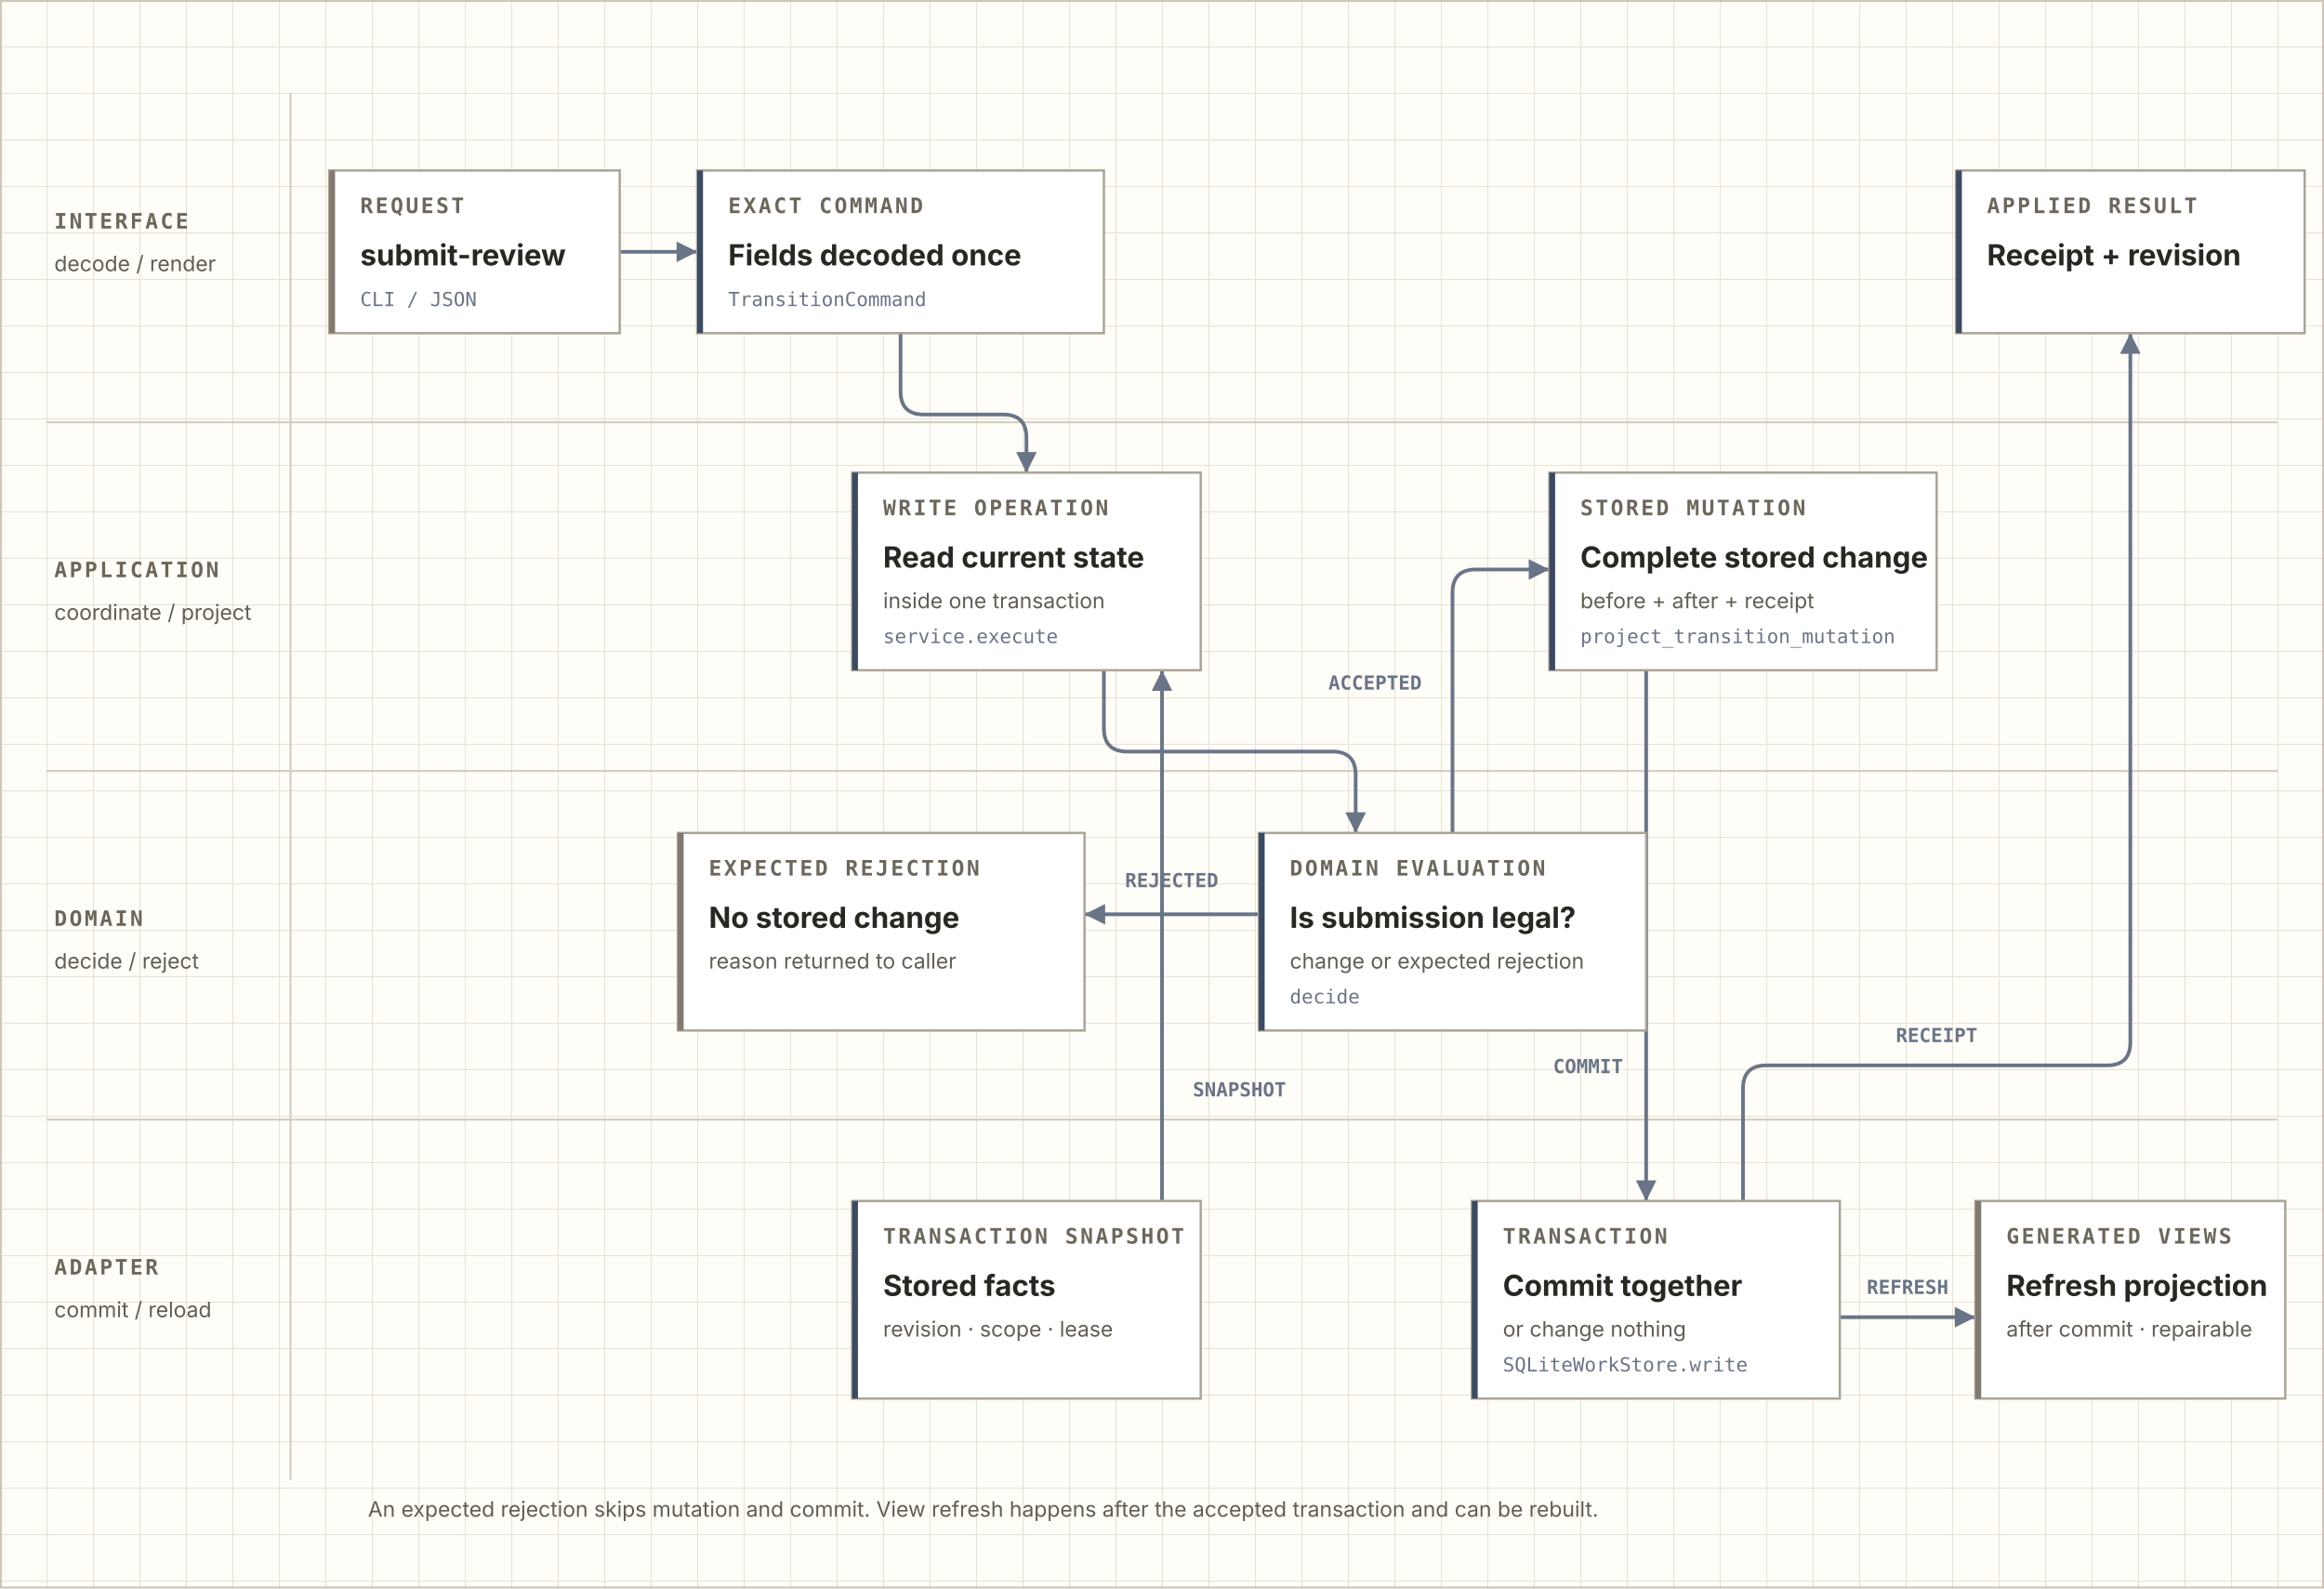
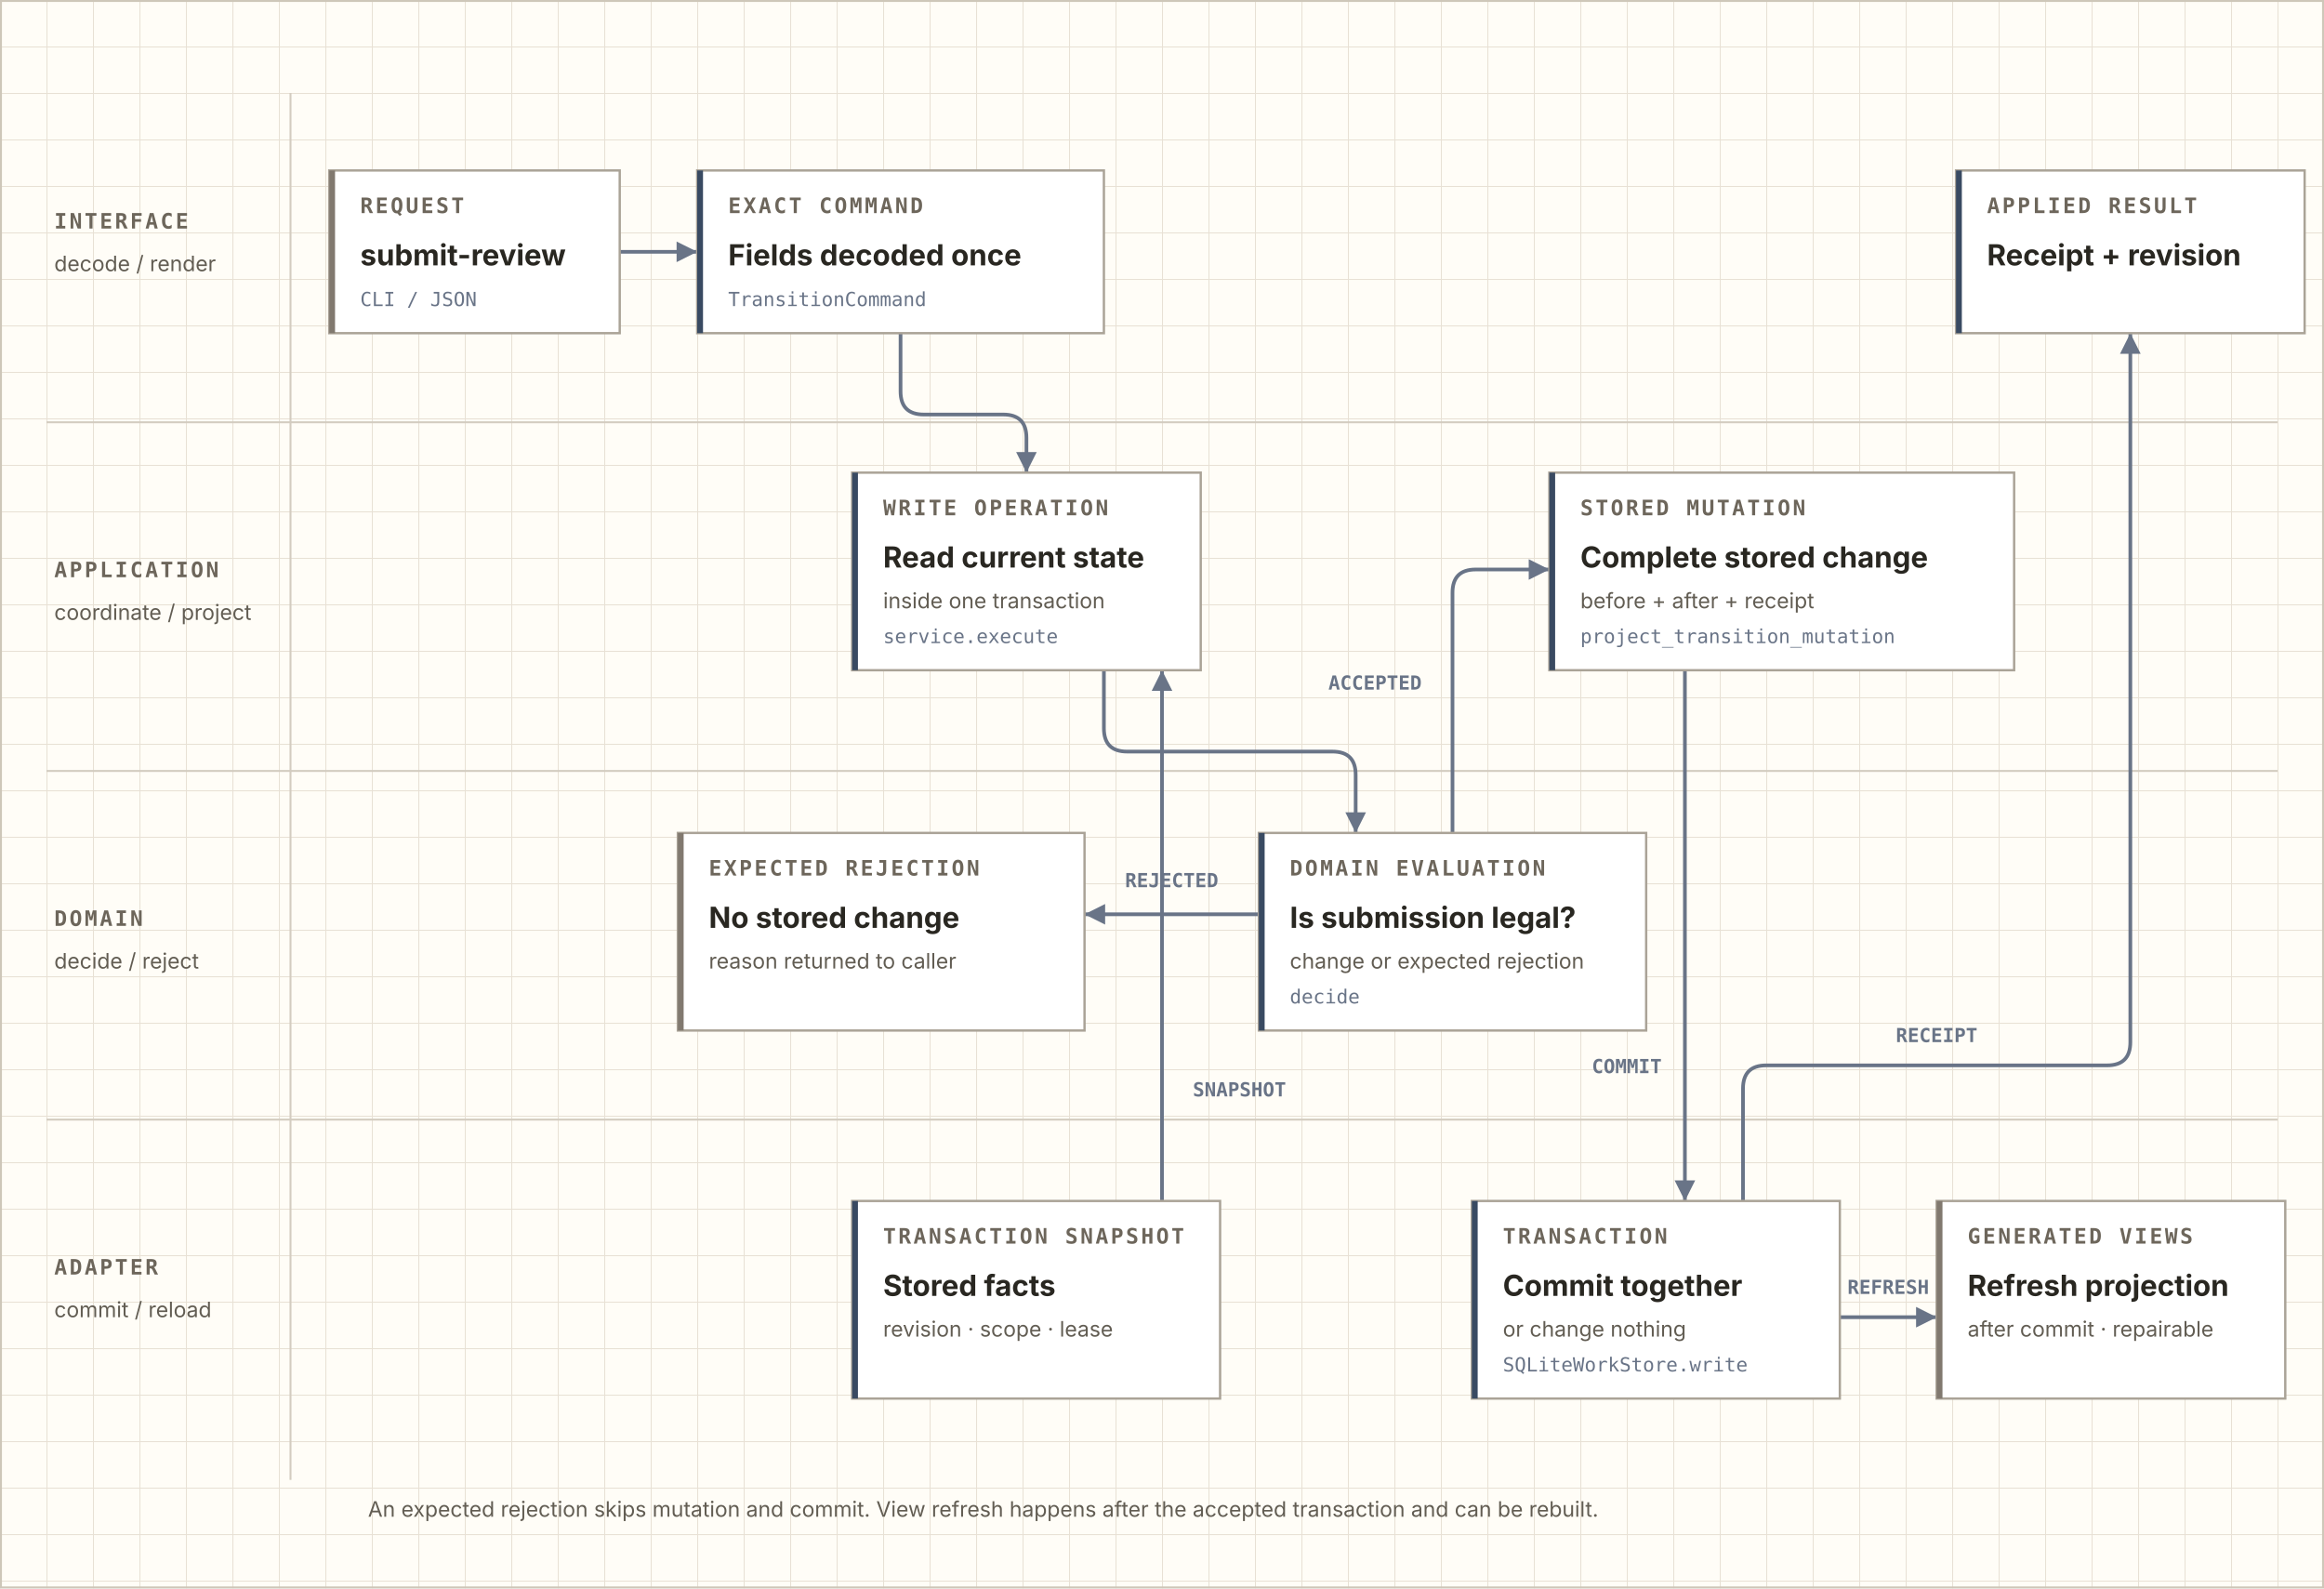
<svg xmlns="http://www.w3.org/2000/svg" role="img" aria-labelledby="title description" viewBox="0 0 1200 820">
  <defs>
    <pattern id="grid" width="24" height="24" patternUnits="userSpaceOnUse">
      <path d="M24 0H0V24" fill="none" stroke="#e8e1d5" stroke-width="1" />
    </pattern>
    <marker id="arrow" viewBox="0 0 10 10" refX="9" refY="5" markerWidth="7" markerHeight="7" orient="auto">
      <path d="M1 1L9 5L1 9Z" fill="#697487" />
    </marker>
    <style>
      text { font-family: ui-sans-serif, system-ui, -apple-system, BlinkMacSystemFont, "Segoe UI", sans-serif; fill: #292721; }
      .section-label, .box-label, .box-meta, .connector-label, .note-meta { font-family: ui-monospace, SFMono-Regular, Menlo, monospace; }
      .section-label, .box-label { font-size: 11px; font-weight: 700; letter-spacing: 0.11em; fill: #6d665b; }
      .section-subtitle { font-size: 11px; fill: #625d53; }
      .guide { stroke: #d3ccc0; stroke-width: 1; }
      .connector { fill: none; stroke: #697487; stroke-width: 1.9; stroke-linecap: round; }
      .connector-label { font-size: 10px; font-weight: 700; fill: #697487; }
      .box { fill: #fff; stroke: #aaa397; stroke-width: 1.2; }
      .box-title { font-size: 15px; font-weight: 700; }
      .box-body { font-size: 11px; fill: #625d53; }
      .box-meta { font-size: 10px; fill: #697487; }
      .note { fill: #625d53; }
      .note-meta { font-weight: 700; letter-spacing: 0.08em; fill: #6d665b; }
    </style>
  </defs>
  <rect width="1200" height="820" fill="#fffdf7" />
  <rect width="1200" height="820" fill="url(#grid)" />
  <text x="28" y="118" class="section-label">INTERFACE</text>
  <text x="28" y="140" class="section-subtitle">decode / render</text>
  <text x="28" y="298" class="section-label">APPLICATION</text>
  <text x="28" y="320" class="section-subtitle">coordinate / project</text>
  <text x="28" y="478" class="section-label">DOMAIN</text>
  <text x="28" y="500" class="section-subtitle">decide / reject</text>
  <text x="28" y="658" class="section-label">ADAPTER</text>
  <text x="28" y="680" class="section-subtitle">commit / reload</text>
  <line x1="150" y1="48" x2="150" y2="764" class="guide" />
  <line x1="24" y1="218" x2="1176" y2="218" class="guide" />
  <line x1="24" y1="398" x2="1176" y2="398" class="guide" />
  <line x1="24" y1="578" x2="1176" y2="578" class="guide" />
  <path d="M320 130L360 130" class="connector" marker-end="url(#arrow)" />
  <path d="M465 172L465 202Q465 214 477 214L518 214Q530 214 530 226L530 244" class="connector" marker-end="url(#arrow)" />
  <path d="M600 620L600 346" class="connector" marker-end="url(#arrow)" />
  <text x="640" y="566" text-anchor="middle" class="connector-label">SNAPSHOT</text>
  <path d="M570 346L570 376Q570 388 582 388L688 388Q700 388 700 400L700 430" class="connector" marker-end="url(#arrow)" />
  <path d="M650 472L560 472" class="connector" marker-end="url(#arrow)" />
  <text x="605" y="458" text-anchor="middle" class="connector-label">REJECTED</text>
  <path d="M750 430L750 306Q750 294 762 294L800 294" class="connector" marker-end="url(#arrow)" />
  <text x="710" y="356" text-anchor="middle" class="connector-label">ACCEPTED</text>
-   <path d="M850 346L850 620" class="connector" marker-end="url(#arrow)" />
-   <text x="820" y="554" text-anchor="middle" class="connector-label">COMMIT</text>
+   <path d="M870 346L870 620" class="connector" marker-end="url(#arrow)" />
+   <text x="840" y="554" text-anchor="middle" class="connector-label">COMMIT</text>
  <path d="M900 620L900 562Q900 550 912 550L1088 550Q1100 550 1100 538L1100 172" class="connector" marker-end="url(#arrow)" />
  <text x="1000" y="538" text-anchor="middle" class="connector-label">RECEIPT</text>
-   <path d="M950 680L1020 680" class="connector" marker-end="url(#arrow)" />
-   <text x="985" y="668" text-anchor="middle" class="connector-label">REFRESH</text>
+   <path d="M950 680L1000 680" class="connector" marker-end="url(#arrow)" />
+   <text x="975" y="668" text-anchor="middle" class="connector-label">REFRESH</text>
  <rect x="170" y="88" width="150" height="84" class="box" />
  <rect x="170" y="88" width="3" height="84" fill="#81796f" />
  <text x="186" y="110" class="box-label">REQUEST</text>
  <text x="186" y="137" class="box-title">submit-review</text>
  <text x="186" y="158" class="box-meta">CLI / JSON</text>
  <rect x="360" y="88" width="210" height="84" class="box" />
  <rect x="360" y="88" width="3" height="84" fill="#394a62" />
  <text x="376" y="110" class="box-label">EXACT COMMAND</text>
  <text x="376" y="137" class="box-title">Fields decoded once</text>
  <text x="376" y="158" class="box-meta">TransitionCommand</text>
  <rect x="1010" y="88" width="180" height="84" class="box" />
  <rect x="1010" y="88" width="3" height="84" fill="#394a62" />
  <text x="1026" y="110" class="box-label">APPLIED RESULT</text>
  <text x="1026" y="137" class="box-title">Receipt + revision</text>
  <rect x="440" y="244" width="180" height="102" class="box" />
  <rect x="440" y="244" width="3" height="102" fill="#394a62" />
  <text x="456" y="266" class="box-label">WRITE OPERATION</text>
  <text x="456" y="293" class="box-title">Read current state</text>
  <text x="456" y="314" class="box-body">inside one transaction</text>
  <text x="456" y="332" class="box-meta">service.execute</text>
-   <rect x="800" y="244" width="200" height="102" class="box" />
+   <rect x="800" y="244" width="240" height="102" class="box" />
  <rect x="800" y="244" width="3" height="102" fill="#394a62" />
  <text x="816" y="266" class="box-label">STORED MUTATION</text>
  <text x="816" y="293" class="box-title">Complete stored change</text>
  <text x="816" y="314" class="box-body">before + after + receipt</text>
  <text x="816" y="332" class="box-meta">project_transition_mutation</text>
  <rect x="350" y="430" width="210" height="102" class="box" />
  <rect x="350" y="430" width="3" height="102" fill="#81796f" />
  <text x="366" y="452" class="box-label">EXPECTED REJECTION</text>
  <text x="366" y="479" class="box-title">No stored change</text>
  <text x="366" y="500" class="box-body">reason returned to caller</text>
  <rect x="650" y="430" width="200" height="102" class="box" />
  <rect x="650" y="430" width="3" height="102" fill="#394a62" />
  <text x="666" y="452" class="box-label">DOMAIN EVALUATION</text>
  <text x="666" y="479" class="box-title">Is submission legal?</text>
  <text x="666" y="500" class="box-body">change or expected rejection</text>
  <text x="666" y="518" class="box-meta">decide</text>
-   <rect x="440" y="620" width="180" height="102" class="box" />
+   <rect x="440" y="620" width="190" height="102" class="box" />
  <rect x="440" y="620" width="3" height="102" fill="#394a62" />
  <text x="456" y="642" class="box-label">TRANSACTION SNAPSHOT</text>
  <text x="456" y="669" class="box-title">Stored facts</text>
  <text x="456" y="690" class="box-body">revision · scope · lease</text>
  <rect x="760" y="620" width="190" height="102" class="box" />
  <rect x="760" y="620" width="3" height="102" fill="#394a62" />
  <text x="776" y="642" class="box-label">TRANSACTION</text>
  <text x="776" y="669" class="box-title">Commit together</text>
  <text x="776" y="690" class="box-body">or change nothing</text>
  <text x="776" y="708" class="box-meta">SQLiteWorkStore.write</text>
-   <rect x="1020" y="620" width="160" height="102" class="box" />
-   <rect x="1020" y="620" width="3" height="102" fill="#81796f" />
-   <text x="1036" y="642" class="box-label">GENERATED VIEWS</text>
-   <text x="1036" y="669" class="box-title">Refresh projection</text>
-   <text x="1036" y="690" class="box-body">after commit · repairable</text>
+   <rect x="1000" y="620" width="180" height="102" class="box" />
+   <rect x="1000" y="620" width="3" height="102" fill="#81796f" />
+   <text x="1016" y="642" class="box-label">GENERATED VIEWS</text>
+   <text x="1016" y="669" class="box-title">Refresh projection</text>
+   <text x="1016" y="690" class="box-body">after commit · repairable</text>
  <text x="190" y="783" text-anchor="start" font-size="11" class="note">An expected rejection skips mutation and commit. View refresh happens after the accepted transaction and can be rebuilt.</text>
  <rect x="0.5" y="0.5" width="1199" height="819" fill="none" stroke="#cec7b9" />
</svg>
